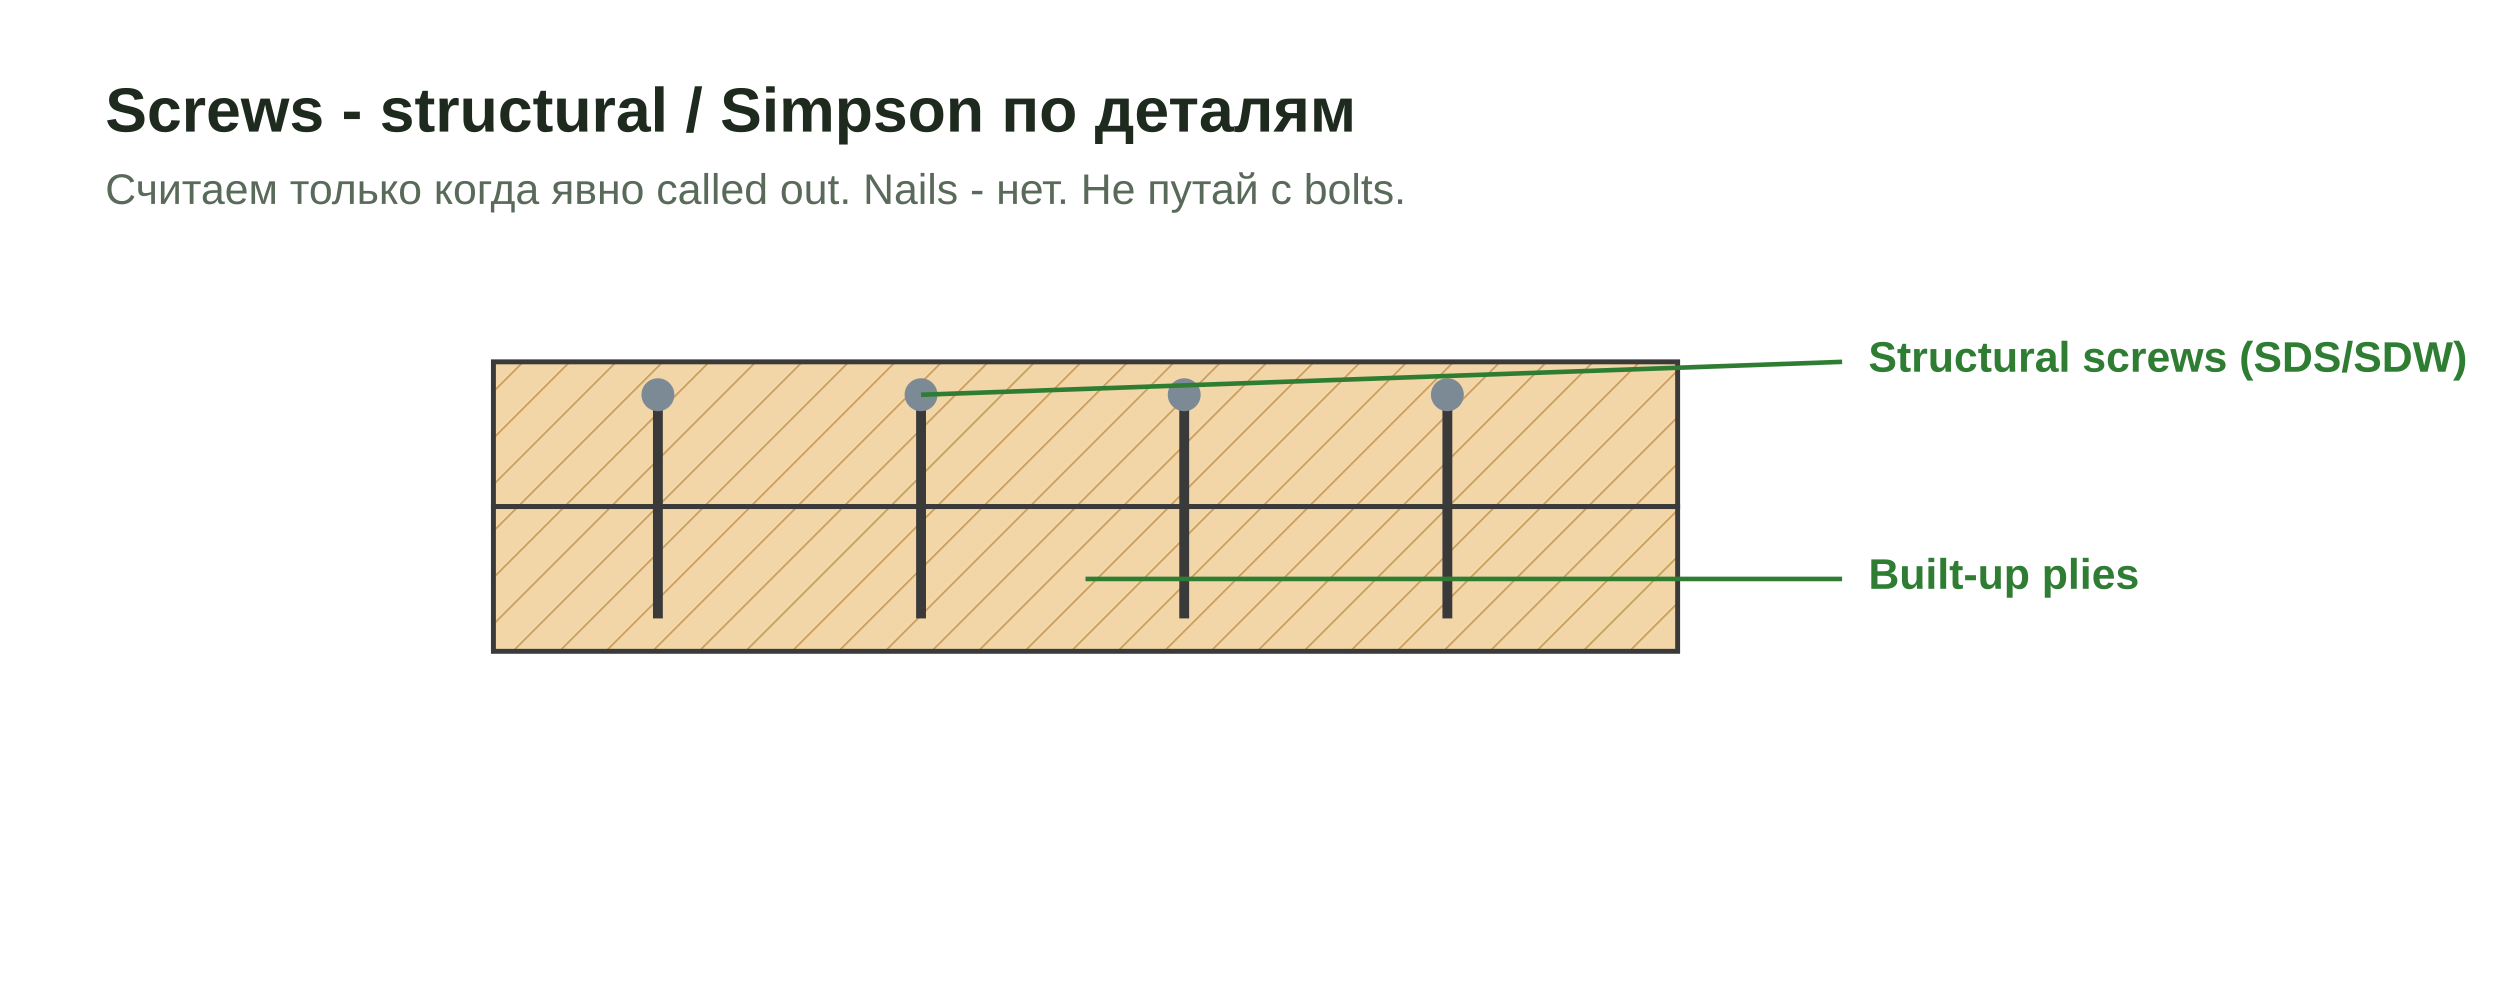
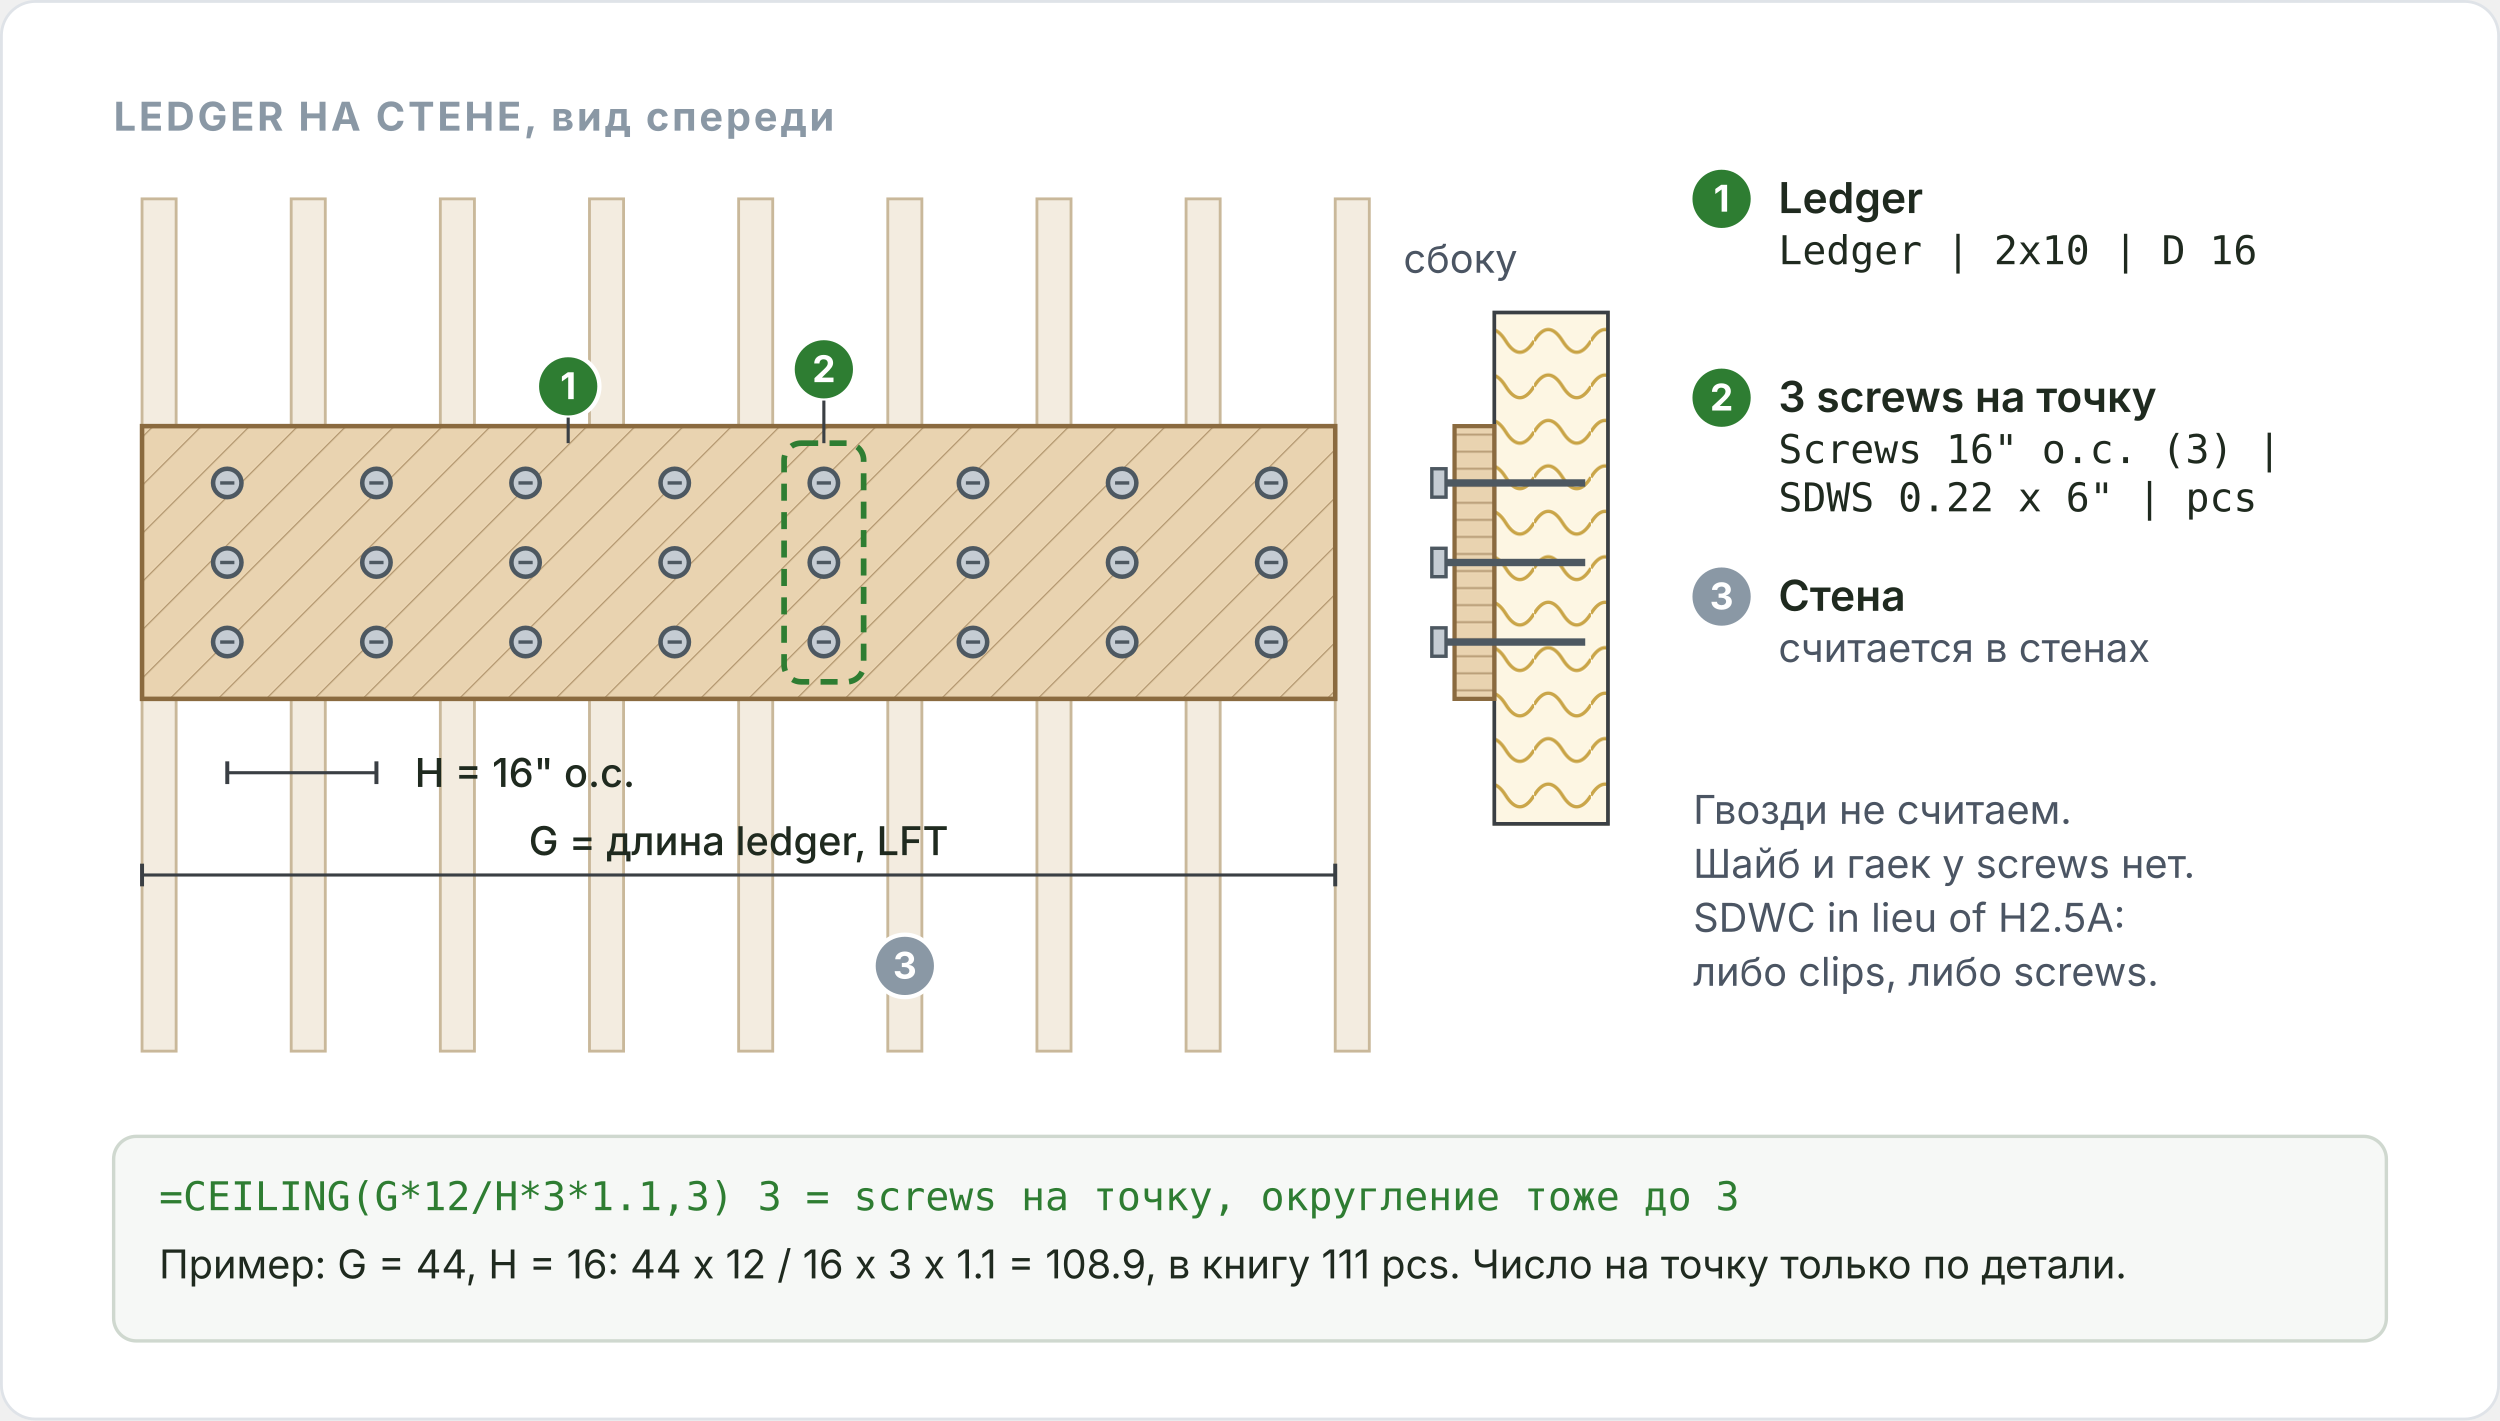
- <svg xmlns="http://www.w3.org/2000/svg" viewBox="0 0 760 300" role="img" aria-labelledby="t">
+ <svg xmlns="http://www.w3.org/2000/svg" viewBox="0 0 880 500" role="img" aria-labelledby="t d">
  <defs>
-     <pattern id="w" width="10" height="10" patternUnits="userSpaceOnUse" patternTransform="rotate(45)">
-       <rect width="10" height="10" fill="#f2d6a8" />
-       <line x1="0" y1="0" x2="0" y2="10" stroke="#c89b5a" stroke-width="1" />
+     <marker id="arr" markerWidth="10" markerHeight="10" refX="9" refY="5" orient="auto" markerUnits="userSpaceOnUse">
+       <path d="M0,1 L0,9 L10,5 z" fill="#2e7d32" />
+     </marker>
+     <marker id="arrInk" markerWidth="10" markerHeight="10" refX="9" refY="5" orient="auto" markerUnits="userSpaceOnUse">
+       <path d="M0,1 L0,9 L10,5 z" fill="#3a3f44" />
+     </marker>
+     <marker id="arrRed" markerWidth="10" markerHeight="10" refX="9" refY="5" orient="auto" markerUnits="userSpaceOnUse">
+       <path d="M0,1 L0,9 L10,5 z" fill="#c62828" />
+     </marker>
+     <marker id="arrGrey" markerWidth="10" markerHeight="10" refX="9" refY="5" orient="auto" markerUnits="userSpaceOnUse">
+       <path d="M0,1 L0,9 L10,5 z" fill="#8a98a5" />
+     </marker>
+     <marker id="tick" markerWidth="8" markerHeight="8" refX="4" refY="4" orient="auto" markerUnits="userSpaceOnUse">
+       <path d="M4,0 L4,8" stroke="#3a3f44" stroke-width="1.4" />
+     </marker>
+     <pattern id="wood" width="12" height="12" patternUnits="userSpaceOnUse" patternTransform="rotate(45)">
+       <rect width="12" height="12" fill="#e9d3b0" />
+       <line x1="0" y1="0" x2="0" y2="12" stroke="#8a6a3f" stroke-width="0.9" opacity="0.55" />
    </pattern>
-     <style>.t{font:700 19px "Segoe UI",Arial,sans-serif;fill:#1f2a1f}.s{font:400 13px "Segoe UI",Arial,sans-serif;fill:#5a6a5a}.l{font:600 13px "Segoe UI",Arial,sans-serif;fill:#2e7d32}</style>
+     <pattern id="pt" width="12" height="12" patternUnits="userSpaceOnUse" patternTransform="rotate(45)">
+       <rect width="12" height="12" fill="#cfa26a" />
+       <line x1="0" y1="0" x2="0" y2="12" stroke="#6c4b2a" stroke-width="1" opacity="0.6" />
+     </pattern>
+     <pattern id="conc" width="10" height="10" patternUnits="userSpaceOnUse">
+       <rect width="10" height="10" fill="#cfd4d8" />
+       <circle cx="2.5" cy="2.5" r="1" fill="#6b7378" opacity="0.7" />
+       <circle cx="7" cy="6.5" r="1" fill="#6b7378" opacity="0.7" />
+     </pattern>
+     <pattern id="sheath" width="7" height="7" patternUnits="userSpaceOnUse">
+       <rect width="7" height="7" fill="#c9b27c" />
+       <circle cx="2" cy="2" r="0.8" fill="#7a6a3c" opacity="0.6" />
+       <circle cx="5" cy="5" r="0.8" fill="#7a6a3c" opacity="0.6" />
+     </pattern>
+     <pattern id="batt" width="20" height="16" patternUnits="userSpaceOnUse">
+       <rect width="20" height="16" fill="#fdf6e3" />
+       <path d="M0,8 Q5,0 10,8 T20,8" fill="none" stroke="#caa64a" stroke-width="1.2" />
+     </pattern>
+     <pattern id="rigid" width="8" height="8" patternUnits="userSpaceOnUse">
+       <rect width="8" height="8" fill="#fbe9c6" />
+       <path d="M0,8 L8,0" stroke="#d9a441" stroke-width="0.8" />
+     </pattern>
+     <pattern id="cmu" width="40" height="20" patternUnits="userSpaceOnUse">
+       <rect width="40" height="20" fill="#cfd4d8" />
+       <path d="M0,10 H40 M20,0 V10 M0,10 V20 M40,10 V20" stroke="#6b7378" stroke-width="1" fill="none" />
+     </pattern>
+     <pattern id="endgrain" width="6" height="6" patternUnits="userSpaceOnUse">
+       <rect width="6" height="6" fill="#e9d3b0" />
+       <path d="M0,3 H6" stroke="#8a6a3f" stroke-width="0.7" opacity="0.5" />
+     </pattern>
+     <pattern id="hatchRed" width="8" height="8" patternUnits="userSpaceOnUse" patternTransform="rotate(45)">
+       <rect width="8" height="8" fill="#fff" />
+       <line x1="0" y1="0" x2="0" y2="8" stroke="#c62828" stroke-width="1.2" opacity="0.6" />
+     </pattern>
+     <pattern id="hatchGrey" width="8" height="8" patternUnits="userSpaceOnUse" patternTransform="rotate(45)">
+       <rect width="8" height="8" fill="#f3f4f6" />
+       <line x1="0" y1="0" x2="0" y2="8" stroke="#9aa4ad" stroke-width="1" opacity="0.8" />
+     </pattern>
+     <pattern id="hatchGreen" width="8" height="8" patternUnits="userSpaceOnUse" patternTransform="rotate(45)">
+       <rect width="8" height="8" fill="#eaf5ea" />
+       <line x1="0" y1="0" x2="0" y2="8" stroke="#2e7d32" stroke-width="1.1" opacity="0.55" />
+     </pattern>
+     <style>
+       .lab{font:600 16px Inter, "Segoe UI", Arial, sans-serif;fill:#1f2a1f}
+       .lab2{font:600 15px Inter, "Segoe UI", Arial, sans-serif;fill:#1f2a1f}
+       .h{font:700 17px Inter, "Segoe UI", Arial, sans-serif;fill:#1f2a1f}
+       .note{font:400 14px Inter, "Segoe UI", Arial, sans-serif;fill:#4b5563}
+       .ink{font:400 14px Inter, "Segoe UI", Arial, sans-serif;fill:#1f2a1f}
+       .inkb{font:700 14px Inter, "Segoe UI", Arial, sans-serif;fill:#1f2a1f}
+       .mono{font:500 14px "JetBrains Mono", Consolas, monospace;fill:#2e7d32}
+       .mono2{font:500 14px "JetBrains Mono", Consolas, monospace;fill:#1f2a1f}
+       .side{font:700 14px Inter, "Segoe UI", Arial, sans-serif;fill:#8a98a5;letter-spacing:1px}
+       .red{font:600 14px Inter, "Segoe UI", Arial, sans-serif;fill:#c62828}
+       .green{font:600 14px Inter, "Segoe UI", Arial, sans-serif;fill:#2e7d32}
+       .dimt{font:500 14px Inter, "Segoe UI", Arial, sans-serif;fill:#1f2a1f}
+       .numt{font:700 13px Inter, "Segoe UI", Arial, sans-serif;fill:#fff;text-anchor:middle}
+       .xl{font:400 14px Inter, "Segoe UI", Arial, sans-serif;fill:#1f2328}
+       .xlb{font:700 14px Inter, "Segoe UI", Arial, sans-serif;fill:#1f2328}
+       .xlh{font:400 13px Inter, "Segoe UI", Arial, sans-serif;fill:#5a6168}
+     </style>
  </defs>
-   <rect width="760" height="300" fill="#fff" />
-   <text class="t" x="32" y="40">Screws - structural / Simpson по деталям</text>
-   <text class="s" x="32" y="62">Считаем только когда явно called out. Nails - нет. Не путай с bolts.</text>
-   <rect x="150" y="110" width="360" height="44" fill="url(#w)" stroke="#3a3a3a" stroke-width="1.5" />
-   <rect x="150" y="154" width="360" height="44" fill="url(#w)" stroke="#3a3a3a" stroke-width="1.5" />
-   <g stroke="#3a3a3a" stroke-width="3">
-     <line x1="200" y1="120" x2="200" y2="188" />
-     <line x1="280" y1="120" x2="280" y2="188" />
-     <line x1="360" y1="120" x2="360" y2="188" />
-     <line x1="440" y1="120" x2="440" y2="188" />
-   </g>
-   <g fill="#7c8a96">
-     <circle cx="200" cy="120" r="5" />
-     <circle cx="280" cy="120" r="5" />
-     <circle cx="360" cy="120" r="5" />
-     <circle cx="440" cy="120" r="5" />
-   </g>
-   <line x1="280" y1="120" x2="560" y2="110" stroke="#2e7d32" stroke-width="1.4" />
-   <text class="l" x="568" y="113">Structural screws (SDS/SDW)</text>
-   <line x1="330" y1="176" x2="560" y2="176" stroke="#2e7d32" stroke-width="1.4" />
-   <text class="l" x="568" y="179">Built-up plies</text>
+   <rect x="0.5" y="0.5" width="879" height="499" rx="12" fill="#ffffff" stroke="#dfe3e8" />
+   <text class="side" x="40" y="46">LEDGER НА СТЕНЕ, вид спереди</text>
+   <rect x="50.0" y="70" width="12" height="300" fill="#f3ece0" stroke="#c9b89a" stroke-width="1" />
+   <rect x="102.5" y="70" width="12" height="300" fill="#f3ece0" stroke="#c9b89a" stroke-width="1" />
+   <rect x="155.0" y="70" width="12" height="300" fill="#f3ece0" stroke="#c9b89a" stroke-width="1" />
+   <rect x="207.5" y="70" width="12" height="300" fill="#f3ece0" stroke="#c9b89a" stroke-width="1" />
+   <rect x="260.0" y="70" width="12" height="300" fill="#f3ece0" stroke="#c9b89a" stroke-width="1" />
+   <rect x="312.5" y="70" width="12" height="300" fill="#f3ece0" stroke="#c9b89a" stroke-width="1" />
+   <rect x="365.0" y="70" width="12" height="300" fill="#f3ece0" stroke="#c9b89a" stroke-width="1" />
+   <rect x="417.5" y="70" width="12" height="300" fill="#f3ece0" stroke="#c9b89a" stroke-width="1" />
+   <rect x="470.0" y="70" width="12" height="300" fill="#f3ece0" stroke="#c9b89a" stroke-width="1" />
+   <rect x="50" y="150" width="420" height="96" fill="url(#wood)" stroke="#8a6a3f" stroke-width="1.6" />
+   <circle cx="80.0" cy="170" r="5" fill="#c5ccd3" stroke="#4d5861" stroke-width="1.6" />
+   <line x1="77.5" y1="170" x2="82.5" y2="170" stroke="#4d5861" stroke-width="1.2" />
+   <circle cx="80.0" cy="198" r="5" fill="#c5ccd3" stroke="#4d5861" stroke-width="1.6" />
+   <line x1="77.5" y1="198" x2="82.5" y2="198" stroke="#4d5861" stroke-width="1.2" />
+   <circle cx="80.0" cy="226" r="5" fill="#c5ccd3" stroke="#4d5861" stroke-width="1.6" />
+   <line x1="77.5" y1="226" x2="82.5" y2="226" stroke="#4d5861" stroke-width="1.2" />
+   <circle cx="132.5" cy="170" r="5" fill="#c5ccd3" stroke="#4d5861" stroke-width="1.6" />
+   <line x1="130.0" y1="170" x2="135.0" y2="170" stroke="#4d5861" stroke-width="1.2" />
+   <circle cx="132.5" cy="198" r="5" fill="#c5ccd3" stroke="#4d5861" stroke-width="1.6" />
+   <line x1="130.0" y1="198" x2="135.0" y2="198" stroke="#4d5861" stroke-width="1.2" />
+   <circle cx="132.5" cy="226" r="5" fill="#c5ccd3" stroke="#4d5861" stroke-width="1.6" />
+   <line x1="130.0" y1="226" x2="135.0" y2="226" stroke="#4d5861" stroke-width="1.2" />
+   <circle cx="185.0" cy="170" r="5" fill="#c5ccd3" stroke="#4d5861" stroke-width="1.6" />
+   <line x1="182.5" y1="170" x2="187.5" y2="170" stroke="#4d5861" stroke-width="1.2" />
+   <circle cx="185.0" cy="198" r="5" fill="#c5ccd3" stroke="#4d5861" stroke-width="1.6" />
+   <line x1="182.5" y1="198" x2="187.5" y2="198" stroke="#4d5861" stroke-width="1.2" />
+   <circle cx="185.0" cy="226" r="5" fill="#c5ccd3" stroke="#4d5861" stroke-width="1.6" />
+   <line x1="182.5" y1="226" x2="187.5" y2="226" stroke="#4d5861" stroke-width="1.2" />
+   <circle cx="237.5" cy="170" r="5" fill="#c5ccd3" stroke="#4d5861" stroke-width="1.6" />
+   <line x1="235.0" y1="170" x2="240.0" y2="170" stroke="#4d5861" stroke-width="1.2" />
+   <circle cx="237.5" cy="198" r="5" fill="#c5ccd3" stroke="#4d5861" stroke-width="1.6" />
+   <line x1="235.0" y1="198" x2="240.0" y2="198" stroke="#4d5861" stroke-width="1.2" />
+   <circle cx="237.5" cy="226" r="5" fill="#c5ccd3" stroke="#4d5861" stroke-width="1.6" />
+   <line x1="235.0" y1="226" x2="240.0" y2="226" stroke="#4d5861" stroke-width="1.2" />
+   <circle cx="290.0" cy="170" r="5" fill="#c5ccd3" stroke="#4d5861" stroke-width="1.6" />
+   <line x1="287.5" y1="170" x2="292.5" y2="170" stroke="#4d5861" stroke-width="1.2" />
+   <circle cx="290.0" cy="198" r="5" fill="#c5ccd3" stroke="#4d5861" stroke-width="1.6" />
+   <line x1="287.5" y1="198" x2="292.5" y2="198" stroke="#4d5861" stroke-width="1.2" />
+   <circle cx="290.0" cy="226" r="5" fill="#c5ccd3" stroke="#4d5861" stroke-width="1.6" />
+   <line x1="287.5" y1="226" x2="292.5" y2="226" stroke="#4d5861" stroke-width="1.2" />
+   <circle cx="342.5" cy="170" r="5" fill="#c5ccd3" stroke="#4d5861" stroke-width="1.6" />
+   <line x1="340.0" y1="170" x2="345.0" y2="170" stroke="#4d5861" stroke-width="1.2" />
+   <circle cx="342.5" cy="198" r="5" fill="#c5ccd3" stroke="#4d5861" stroke-width="1.6" />
+   <line x1="340.0" y1="198" x2="345.0" y2="198" stroke="#4d5861" stroke-width="1.2" />
+   <circle cx="342.5" cy="226" r="5" fill="#c5ccd3" stroke="#4d5861" stroke-width="1.6" />
+   <line x1="340.0" y1="226" x2="345.0" y2="226" stroke="#4d5861" stroke-width="1.2" />
+   <circle cx="395.0" cy="170" r="5" fill="#c5ccd3" stroke="#4d5861" stroke-width="1.6" />
+   <line x1="392.5" y1="170" x2="397.5" y2="170" stroke="#4d5861" stroke-width="1.2" />
+   <circle cx="395.0" cy="198" r="5" fill="#c5ccd3" stroke="#4d5861" stroke-width="1.6" />
+   <line x1="392.5" y1="198" x2="397.5" y2="198" stroke="#4d5861" stroke-width="1.2" />
+   <circle cx="395.0" cy="226" r="5" fill="#c5ccd3" stroke="#4d5861" stroke-width="1.6" />
+   <line x1="392.5" y1="226" x2="397.5" y2="226" stroke="#4d5861" stroke-width="1.2" />
+   <circle cx="447.5" cy="170" r="5" fill="#c5ccd3" stroke="#4d5861" stroke-width="1.6" />
+   <line x1="445.0" y1="170" x2="450.0" y2="170" stroke="#4d5861" stroke-width="1.2" />
+   <circle cx="447.5" cy="198" r="5" fill="#c5ccd3" stroke="#4d5861" stroke-width="1.6" />
+   <line x1="445.0" y1="198" x2="450.0" y2="198" stroke="#4d5861" stroke-width="1.2" />
+   <circle cx="447.5" cy="226" r="5" fill="#c5ccd3" stroke="#4d5861" stroke-width="1.6" />
+   <line x1="445.0" y1="226" x2="450.0" y2="226" stroke="#4d5861" stroke-width="1.2" />
+   <line x1="80" y1="272" x2="132.5" y2="272" stroke="#3a3f44" stroke-width="1.1" marker-start="url(#tick)" marker-end="url(#tick)" />
+   <text class="dimt" x="146" y="277">H = 16" o.c.</text>
+   <line x1="50" y1="308" x2="470" y2="308" stroke="#3a3f44" stroke-width="1.1" marker-start="url(#tick)" marker-end="url(#tick)" />
+   <text class="dimt" x="260.0" y="301.0" text-anchor="middle">G = длина ledger, LFT</text>
+   <rect x="276.0" y="156" width="28" height="84" fill="none" stroke="#2e7d32" stroke-width="2" rx="6" stroke-dasharray="6 4" />
+   <circle cx="200" cy="136" r="11" fill="#2e7d32" stroke="#fff" stroke-width="1.5" />
+   <text class="numt" x="200" y="140.5">1</text>
+   <line x1="200" y1="147" x2="200" y2="156" stroke="#3a3f44" stroke-width="1.1" />
+   <circle cx="290.0" cy="130" r="11" fill="#2e7d32" stroke="#fff" stroke-width="1.5" />
+   <text class="numt" x="290.0" y="134.5">2</text>
+   <line x1="290.0" y1="141" x2="290.0" y2="156" stroke="#3a3f44" stroke-width="1.1" />
+   <circle cx="318.5" cy="340" r="11" fill="#8a98a5" stroke="#fff" stroke-width="1.5" />
+   <text class="numt" x="318.5" y="344.5">3</text>
+   <text class="note" x="494" y="96">сбоку</text>
+   <rect x="526" y="110" width="40" height="180" fill="url(#batt)" stroke="#caa64a" stroke-width="1" />
+   <rect x="526" y="110" width="40" height="180" fill="none" stroke="#3a3f44" stroke-width="1.3" />
+   <rect x="512" y="150" width="14" height="96" fill="url(#endgrain)" stroke="#8a6a3f" stroke-width="1.5" />
+   <line x1="508" y1="170" x2="558" y2="170" stroke="#4d5861" stroke-width="2.6" />
+   <rect x="504" y="165" width="5" height="10" fill="#c5ccd3" stroke="#4d5861" stroke-width="1.2" />
+   <line x1="508" y1="198" x2="558" y2="198" stroke="#4d5861" stroke-width="2.6" />
+   <rect x="504" y="193" width="5" height="10" fill="#c5ccd3" stroke="#4d5861" stroke-width="1.2" />
+   <line x1="508" y1="226" x2="558" y2="226" stroke="#4d5861" stroke-width="2.6" />
+   <rect x="504" y="221" width="5" height="10" fill="#c5ccd3" stroke="#4d5861" stroke-width="1.2" />
+   <circle cx="606" cy="70" r="11" fill="#2e7d32" stroke="#fff" stroke-width="1.5" />
+   <text class="numt" x="606" y="74.5">1</text>
+   <text class="lab2" x="626" y="75">Ledger</text>
+   <text class="mono2" x="626" y="93">Ledger | 2x10 | D 16</text>
+   <circle cx="606" cy="140" r="11" fill="#2e7d32" stroke="#fff" stroke-width="1.5" />
+   <text class="numt" x="606" y="144.5">2</text>
+   <text class="lab2" x="626" y="145">3 screws на точку</text>
+   <text class="mono2" x="626" y="163">Screws 16" o.c. (3) |</text>
+   <text class="mono2" x="626" y="180">SDWS 0.22 x 6" | pcs</text>
+   <circle cx="606" cy="210" r="11" fill="#8a98a5" stroke="#fff" stroke-width="1.5" />
+   <text class="numt" x="606" y="214.5">3</text>
+   <text class="lab2" x="626" y="215">Стена</text>
+   <text class="note" x="626" y="233">считается в стенах</text>
+   <text class="note" x="596" y="290">Гвозди не считаем.</text>
+   <text class="note" x="596" y="309">Шайб и гаек у screws нет.</text>
+   <text class="note" x="596" y="328">SDWC in lieu of H2.5A:</text>
+   <text class="note" x="596" y="347">либо clips, либо screws.</text>
+   <rect x="40" y="400" width="800" height="72" fill="#f6f8f6" stroke="#cfd8cf" stroke-width="1.2" rx="8" />
+   <text class="mono" x="56" y="426">=CEILING(G*12/H*3*1.1,3)   3 = screws на точку, округление тоже до 3</text>
+   <text class="ink" x="56" y="450">Пример: G = 44, H = 16: 44 x 12 / 16 x 3 x 1.1 = 108.9, в книгу 111 pcs. Число на точку только по детали.</text>
</svg>
